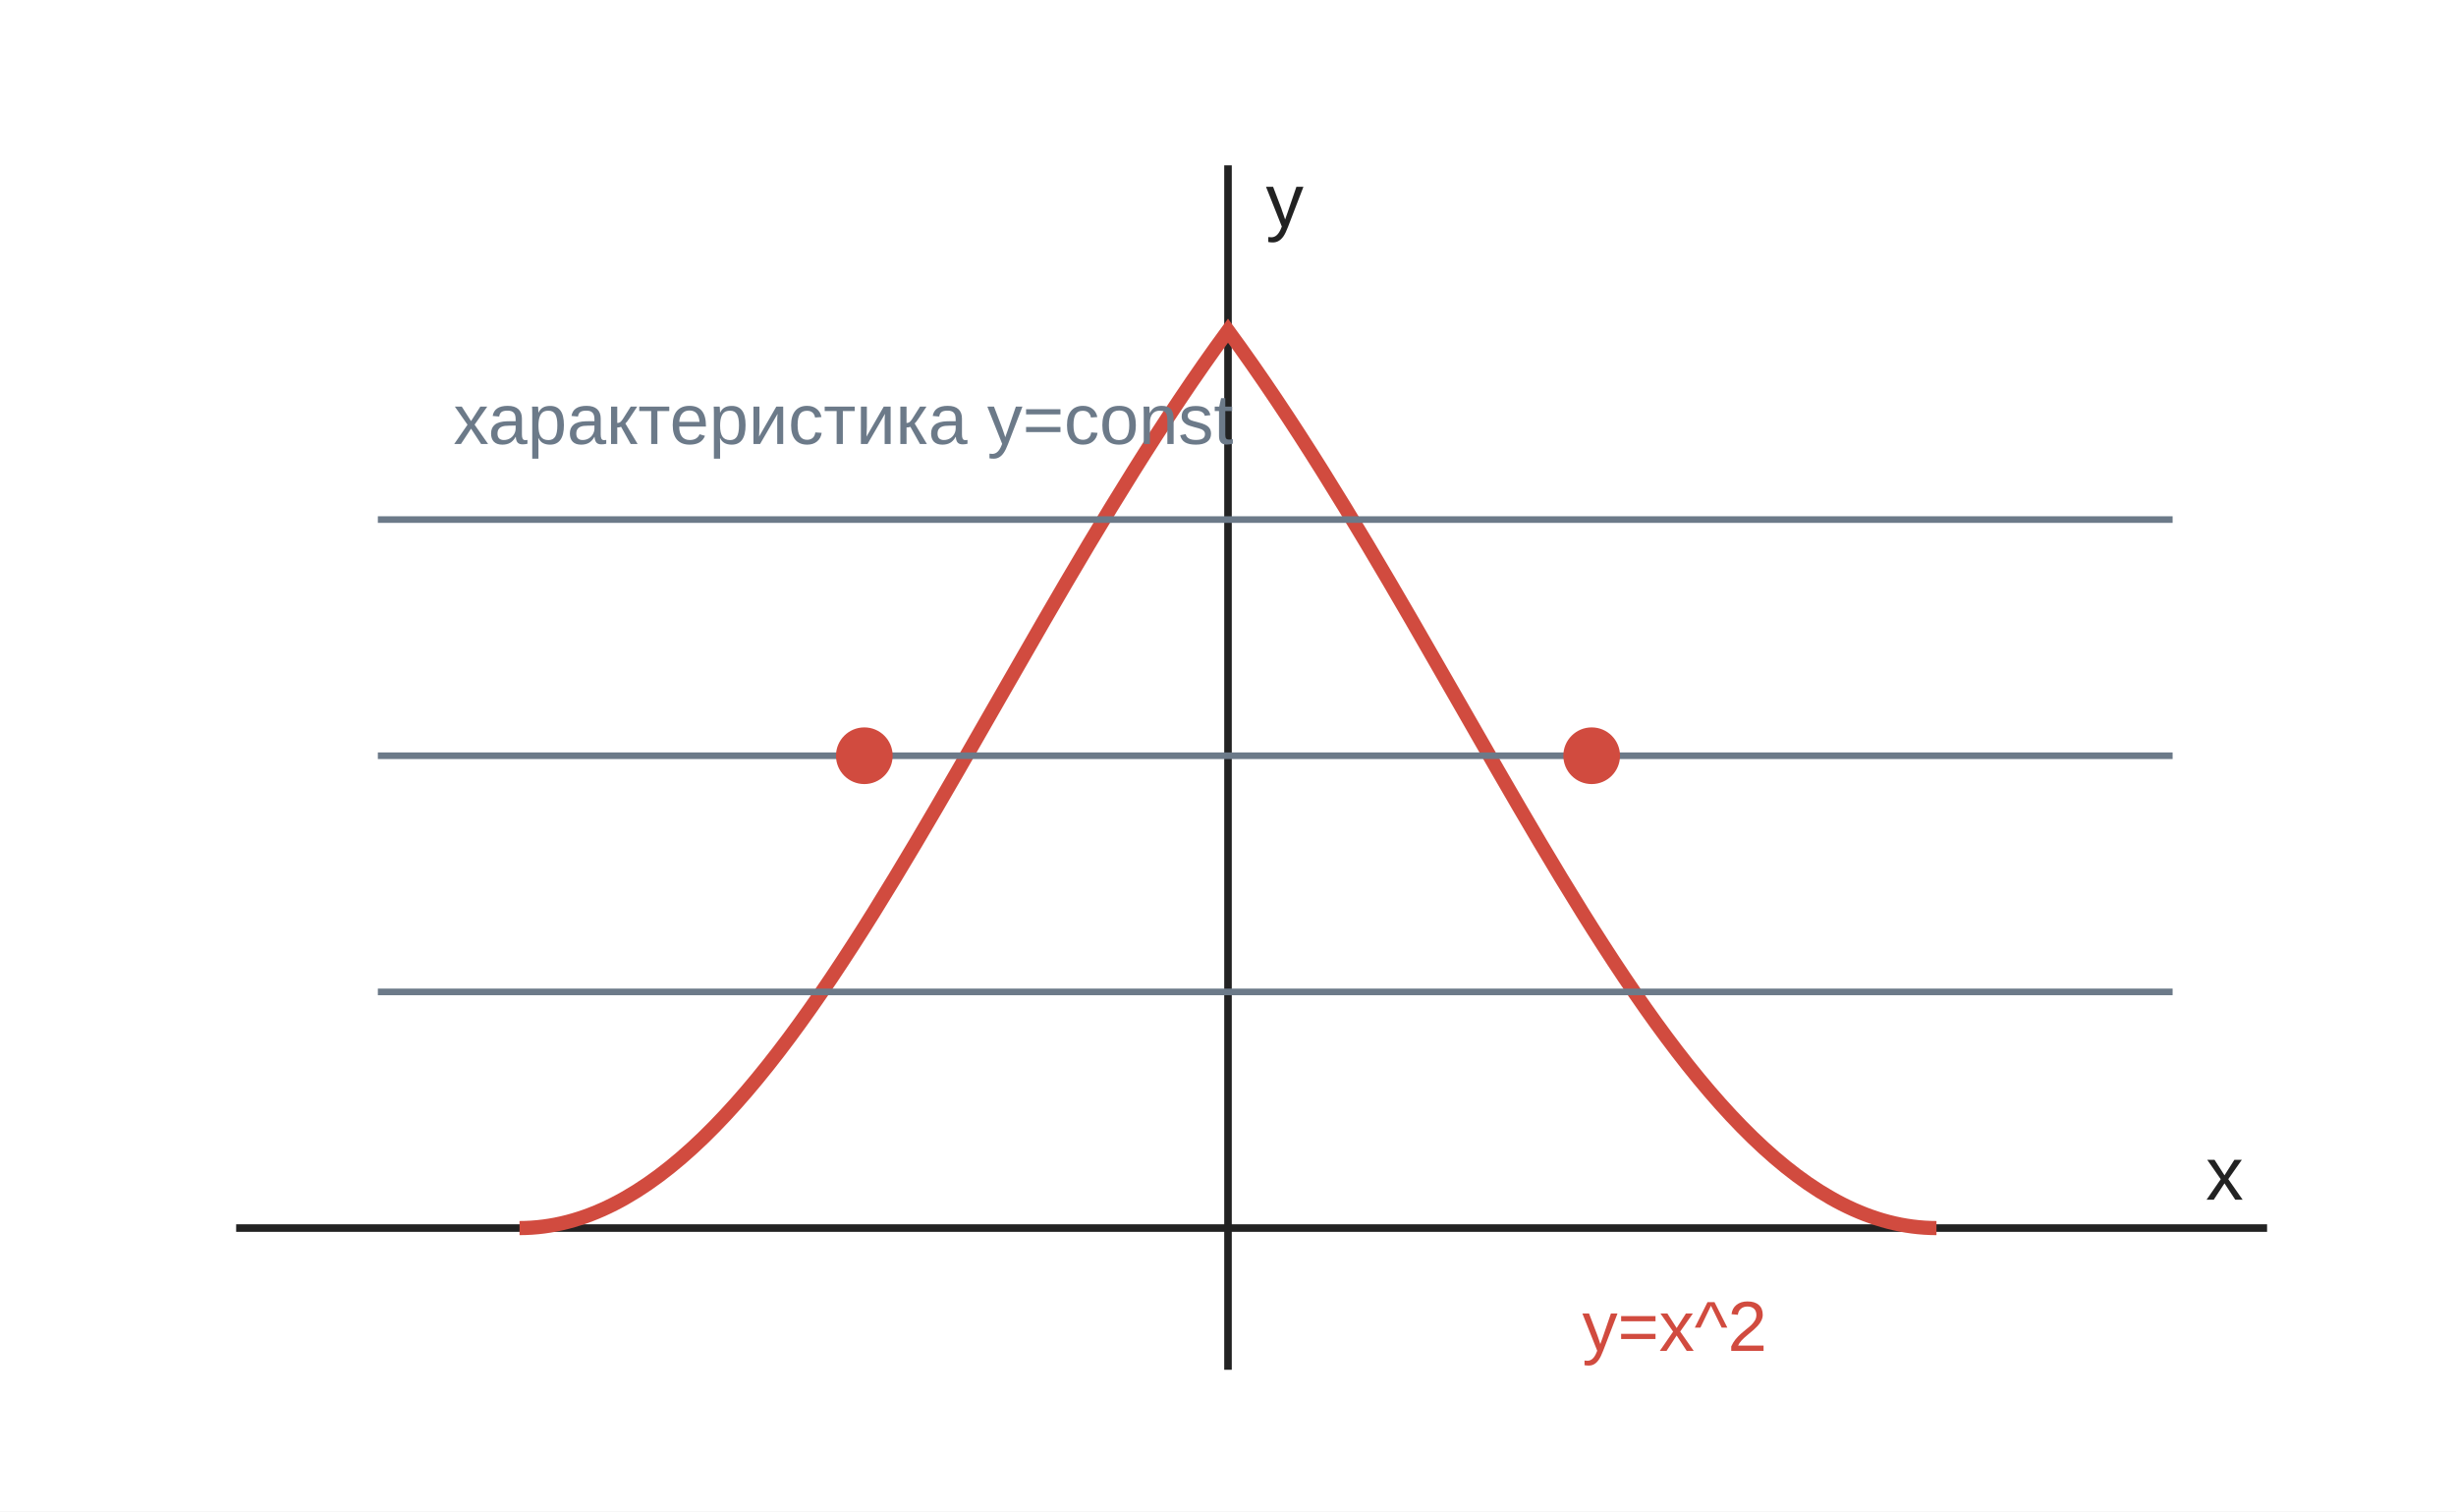
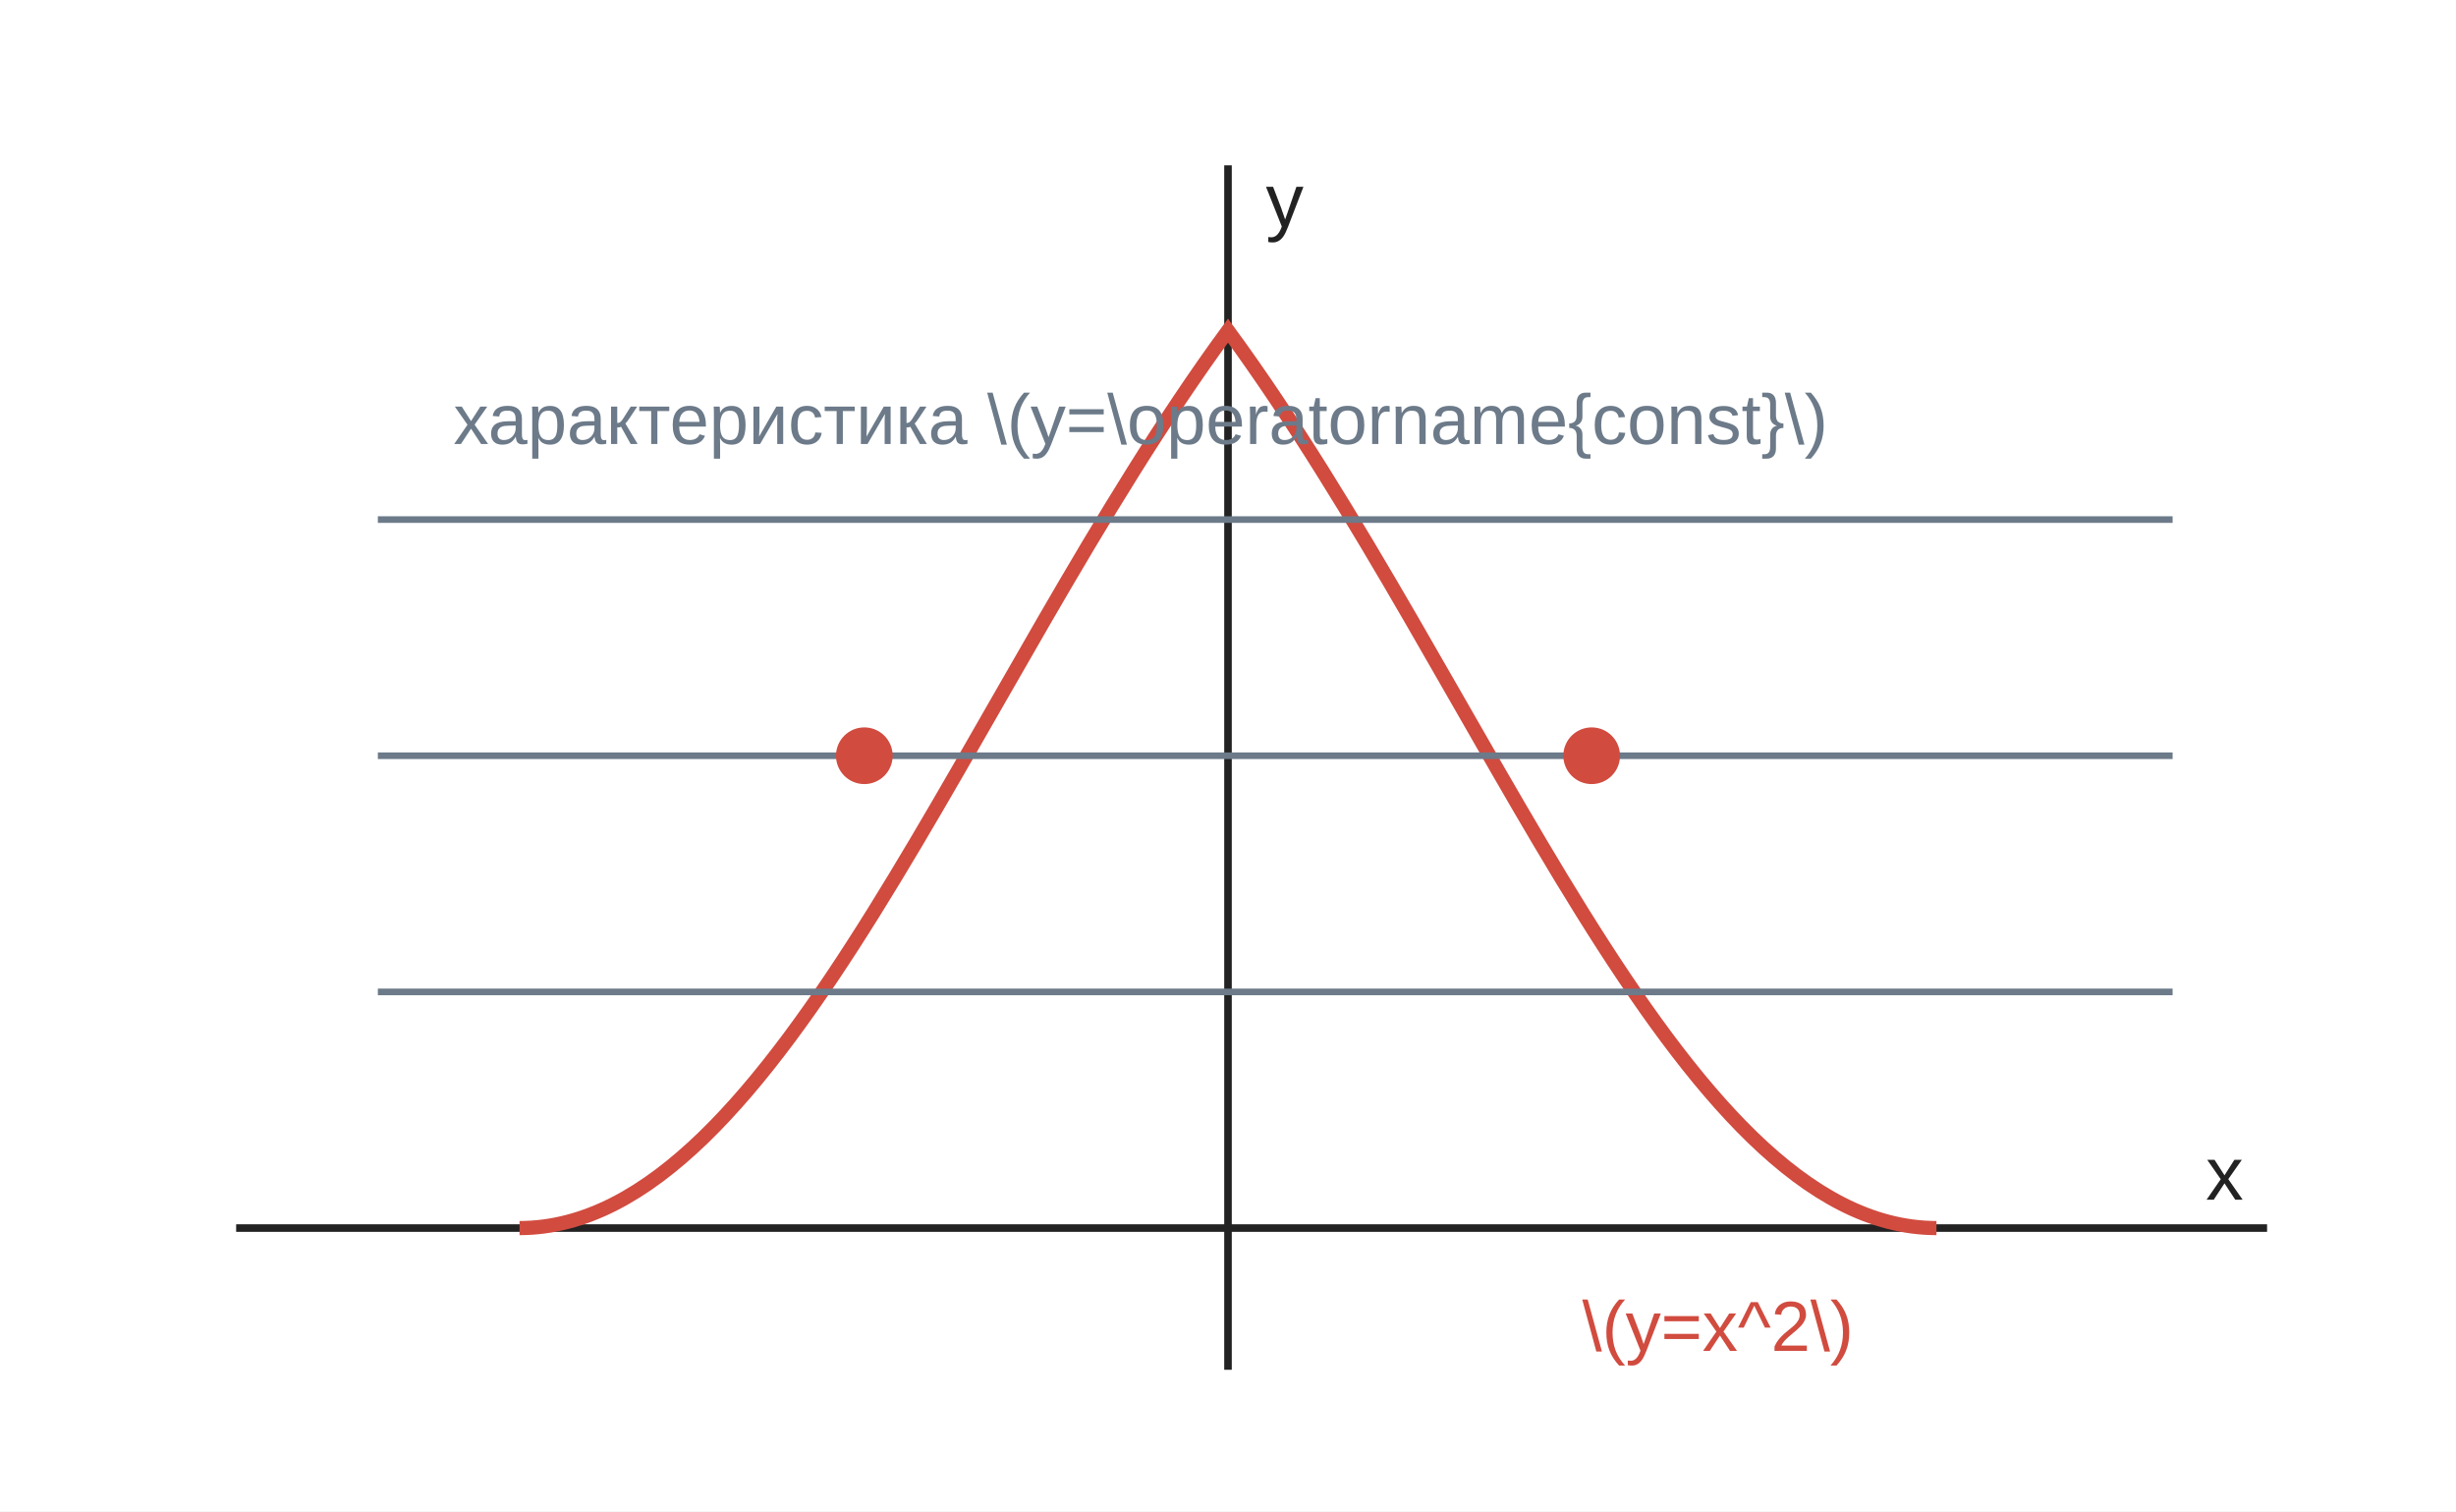
<svg xmlns="http://www.w3.org/2000/svg" width="520" height="320" viewBox="0 0 520 320" role="img" aria-labelledby="title desc">
  <rect width="520" height="320" fill="#ffffff" />
  <line x1="50" y1="260" x2="480" y2="260" stroke="#222" stroke-width="1.6" />
  <line x1="260" y1="290" x2="260" y2="35" stroke="#222" stroke-width="1.6" />
  <path d="M110 260 C165 260 205 145 260 70 C315 145 355 260 410 260" fill="none" stroke="#d14b3f" stroke-width="3" />
  <g stroke="#6c7a89" stroke-width="1.4">
    <line x1="80" y1="210" x2="460" y2="210" />
    <line x1="80" y1="160" x2="460" y2="160" />
    <line x1="80" y1="110" x2="460" y2="110" />
  </g>
  <circle cx="183" cy="160" r="6" fill="#d14b3f" />
  <circle cx="337" cy="160" r="6" fill="#d14b3f" />
  <text x="467" y="254" font-family="Arial, sans-serif" font-size="16" fill="#222">x</text>
  <text x="268" y="48" font-family="Arial, sans-serif" font-size="16" fill="#222">y</text>
-   <text x="96" y="94" font-family="Arial, sans-serif" font-size="15" fill="#6c7a89">характеристика y=const</text>
-   <text x="335" y="286" font-family="Arial, sans-serif" font-size="15" fill="#d14b3f">y=x^2</text>
+   <text x="96" y="94" font-family="Arial, sans-serif" font-size="15" fill="#6c7a89">характеристика \(y=\operatorname{const}\)</text>
+   <text x="335" y="286" font-family="Arial, sans-serif" font-size="15" fill="#d14b3f">\(y=x^2\)</text>
</svg>
